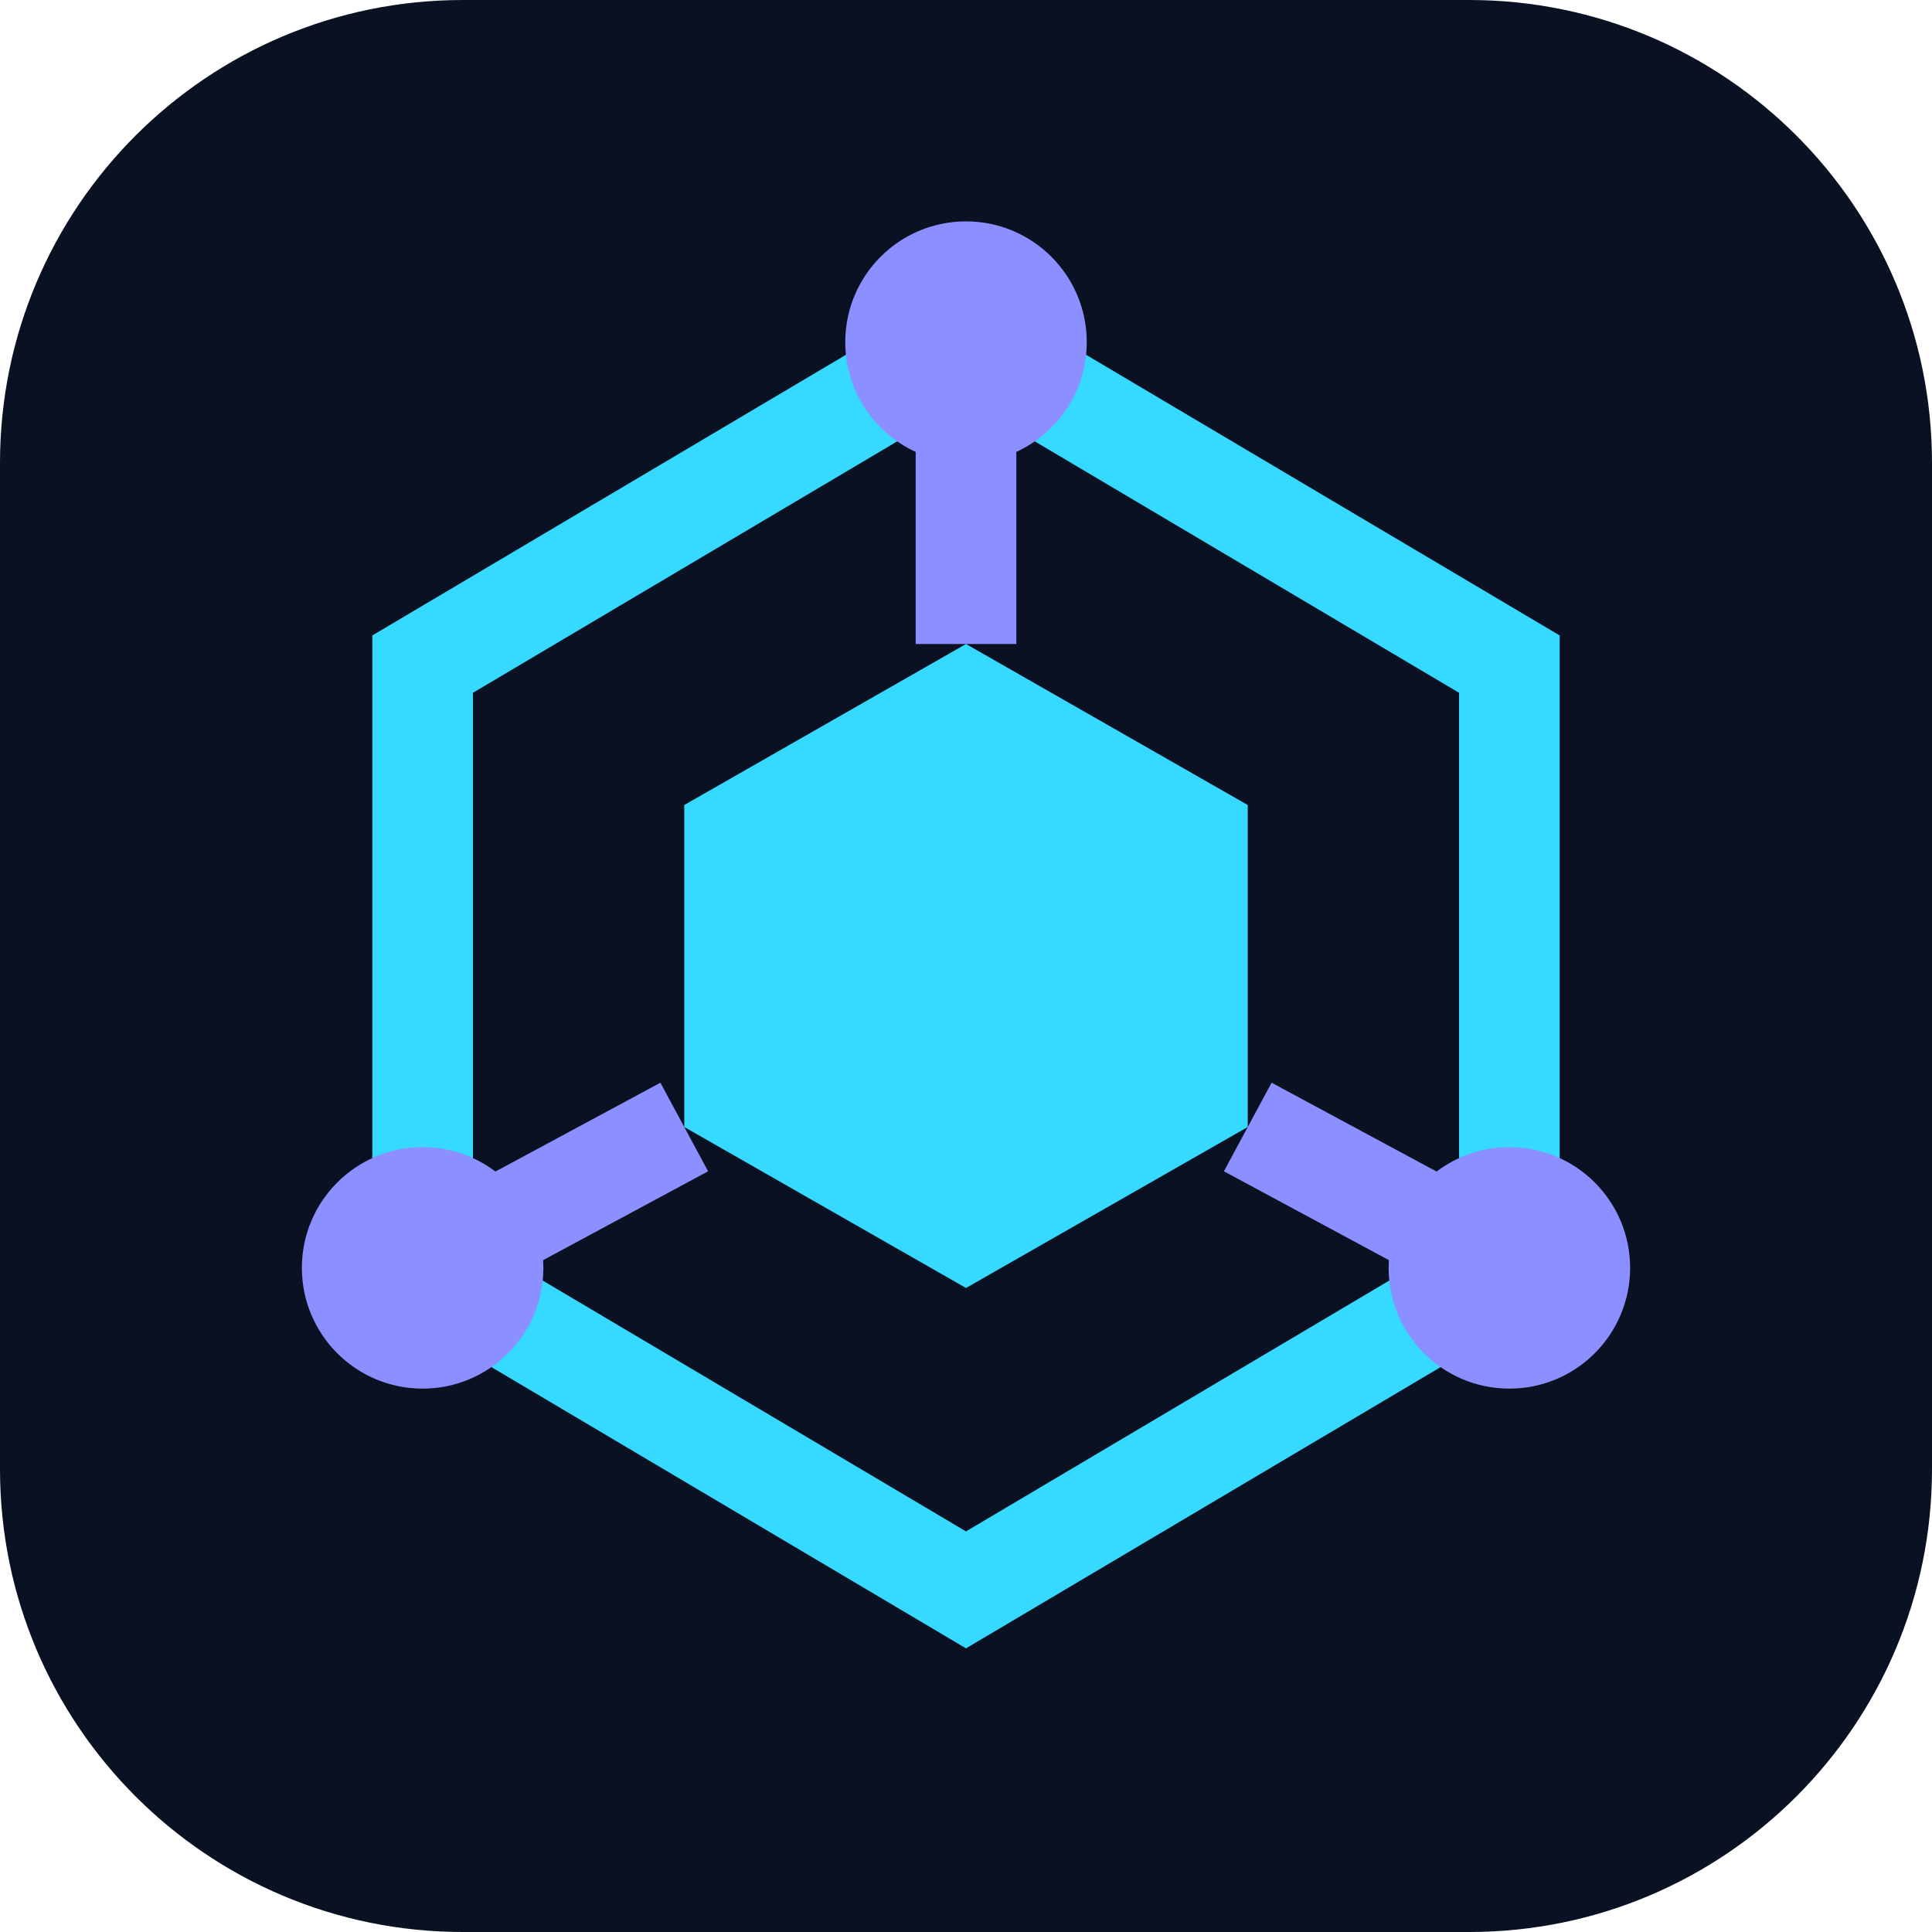
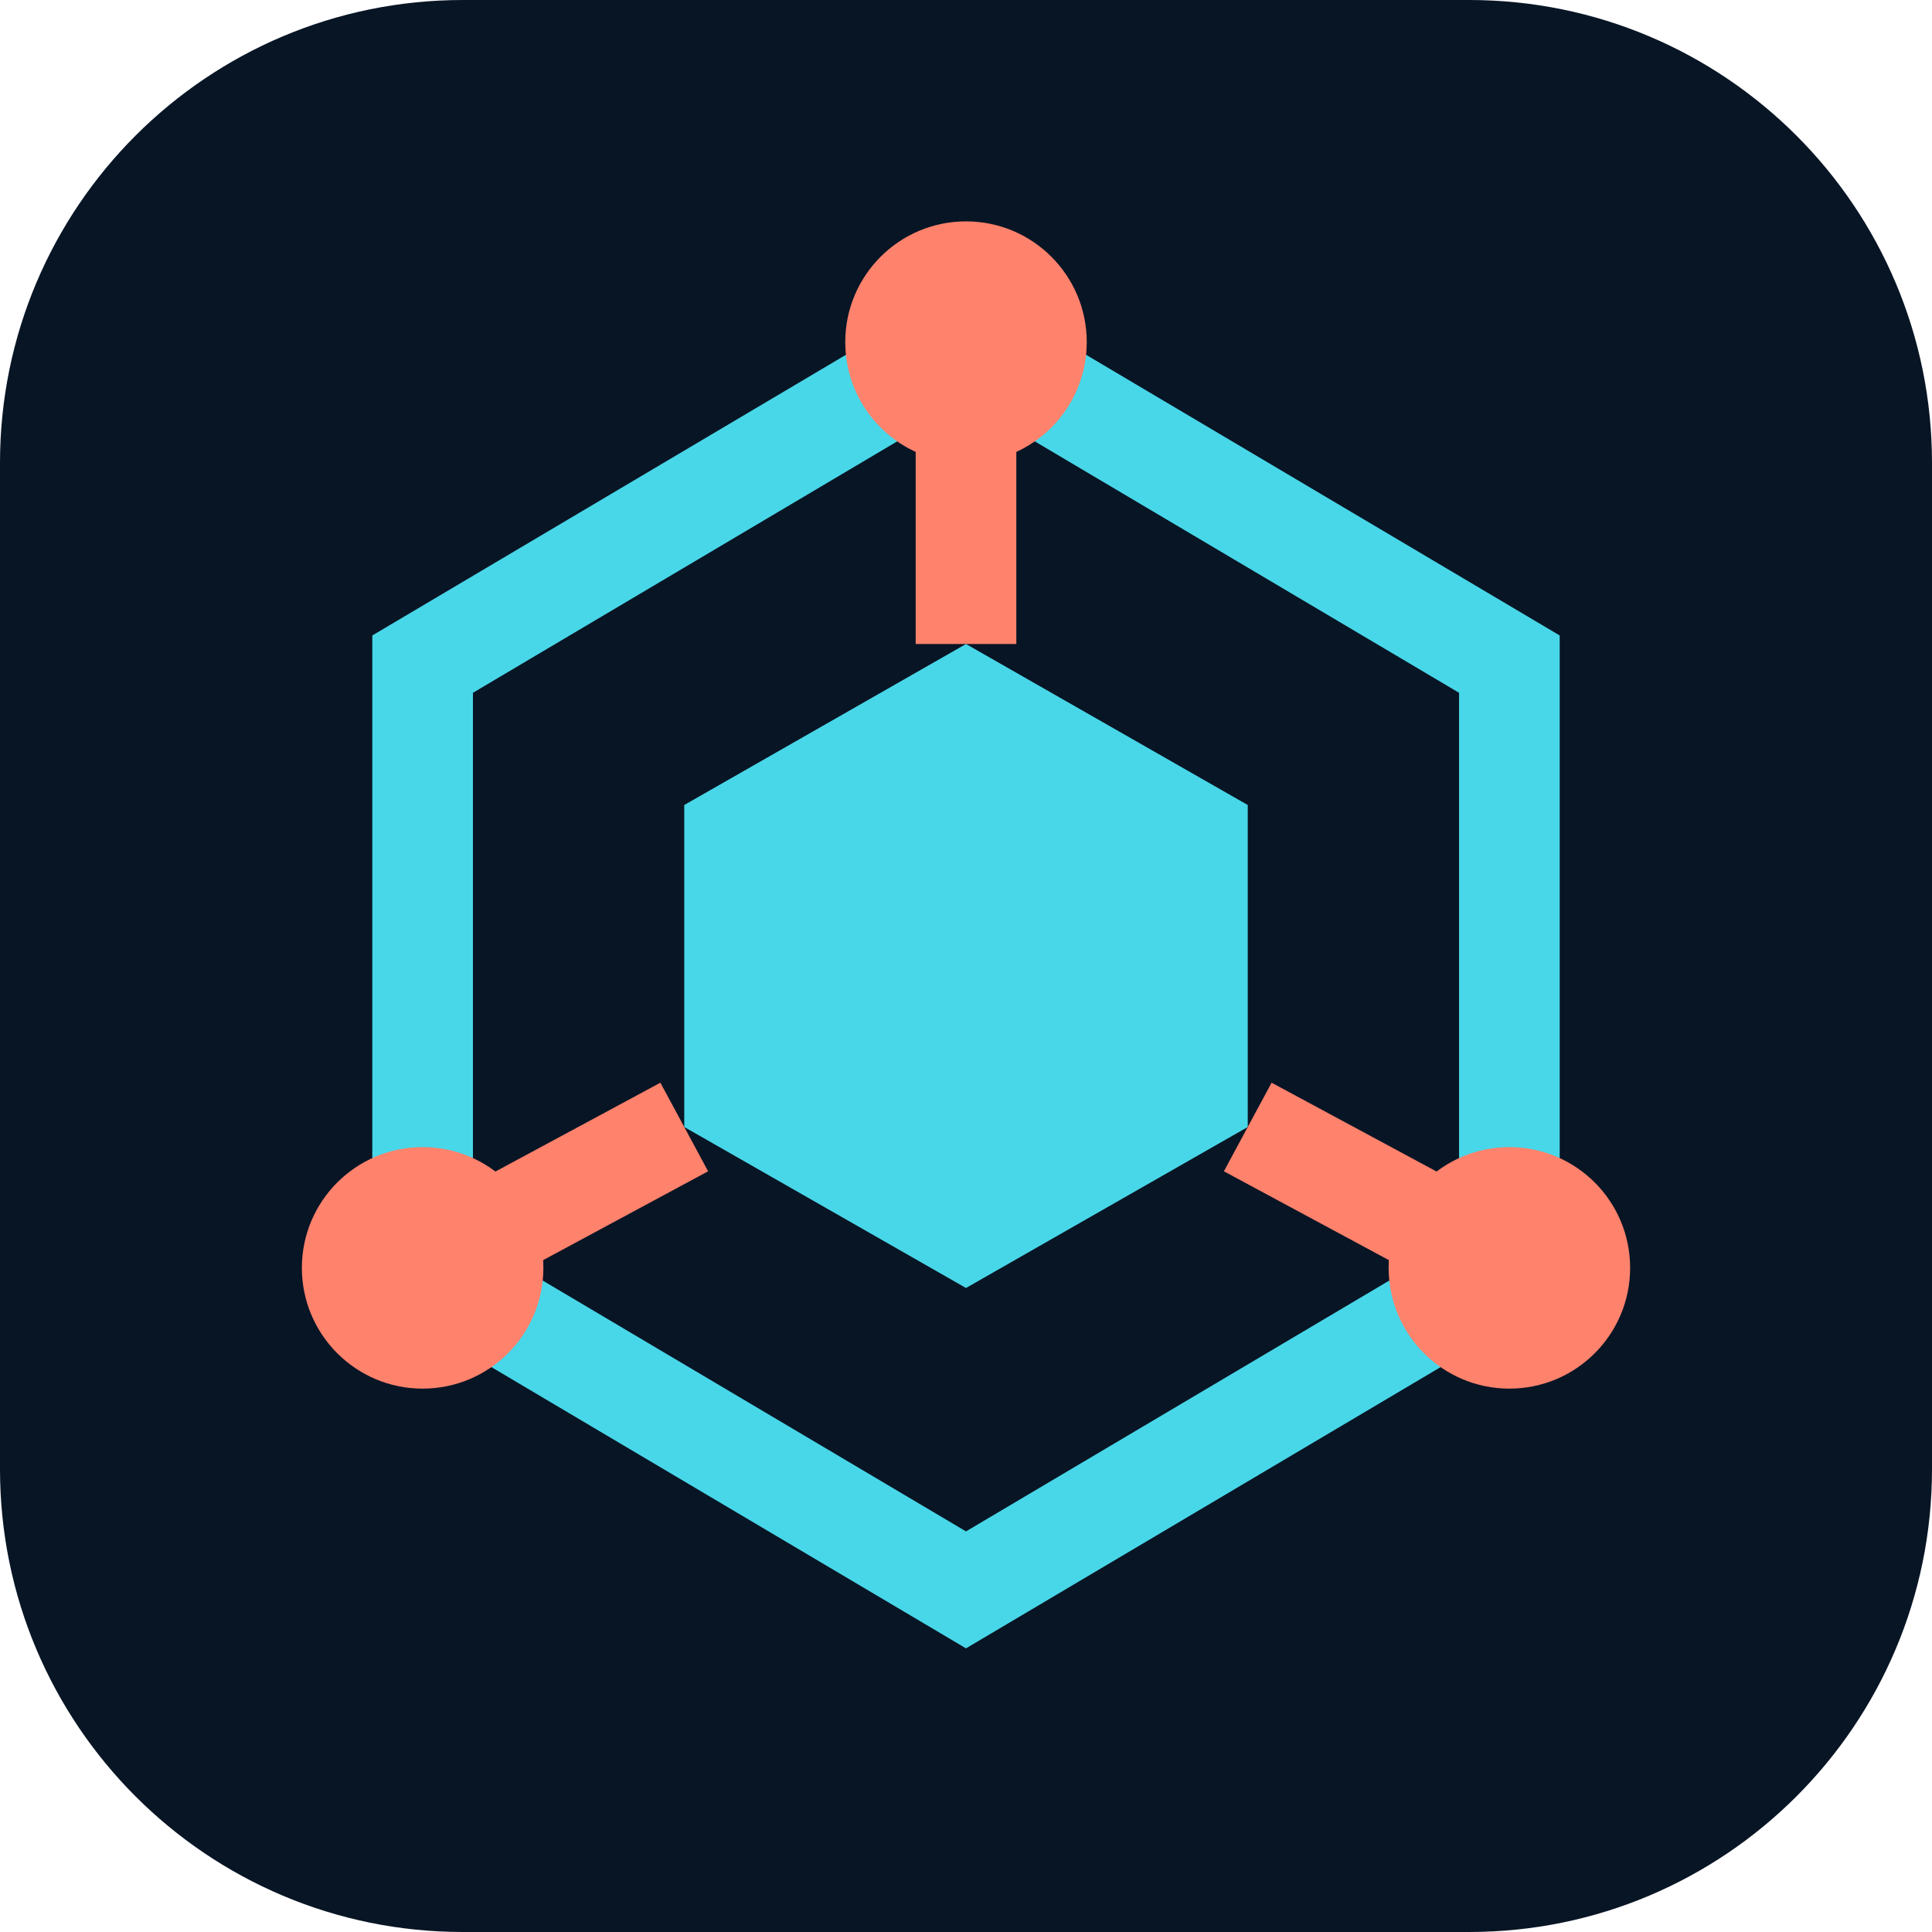
<svg xmlns="http://www.w3.org/2000/svg" viewBox="0 0 96 96" role="img" aria-labelledby="title">
-   <rect width="96" height="96" rx="23" fill="#091122" />
-   <path d="M48 17 75 33v30L48 79 21 63V33Z" fill="none" stroke="#36d9ff" stroke-width="5" />
-   <path d="M48 32 62 40v16L48 64 34 56V40Z" fill="#36d9ff" />
-   <path d="M48 17v15M75 63l-13-7M21 63l13-7" stroke="#8b8fff" stroke-width="5" />
-   <circle cx="48" cy="17" r="6" fill="#8b8fff" />
-   <circle cx="75" cy="63" r="6" fill="#8b8fff" />
-   <circle cx="21" cy="63" r="6" fill="#8b8fff" />
+   <rect width="96" height="96" rx="23" fill="#081525" />
+   <path d="M48 17 75 33v30L48 79 21 63V33Z" fill="none" stroke="#48d7e8" stroke-width="5" />
+   <path d="M48 32 62 40v16L48 64 34 56V40Z" fill="#48d7e8" />
+   <path d="M48 17v15M75 63l-13-7M21 63l13-7" stroke="#ff826c" stroke-width="5" />
+   <circle cx="48" cy="17" r="6" fill="#ff826c" />
+   <circle cx="75" cy="63" r="6" fill="#ff826c" />
+   <circle cx="21" cy="63" r="6" fill="#ff826c" />
</svg>
